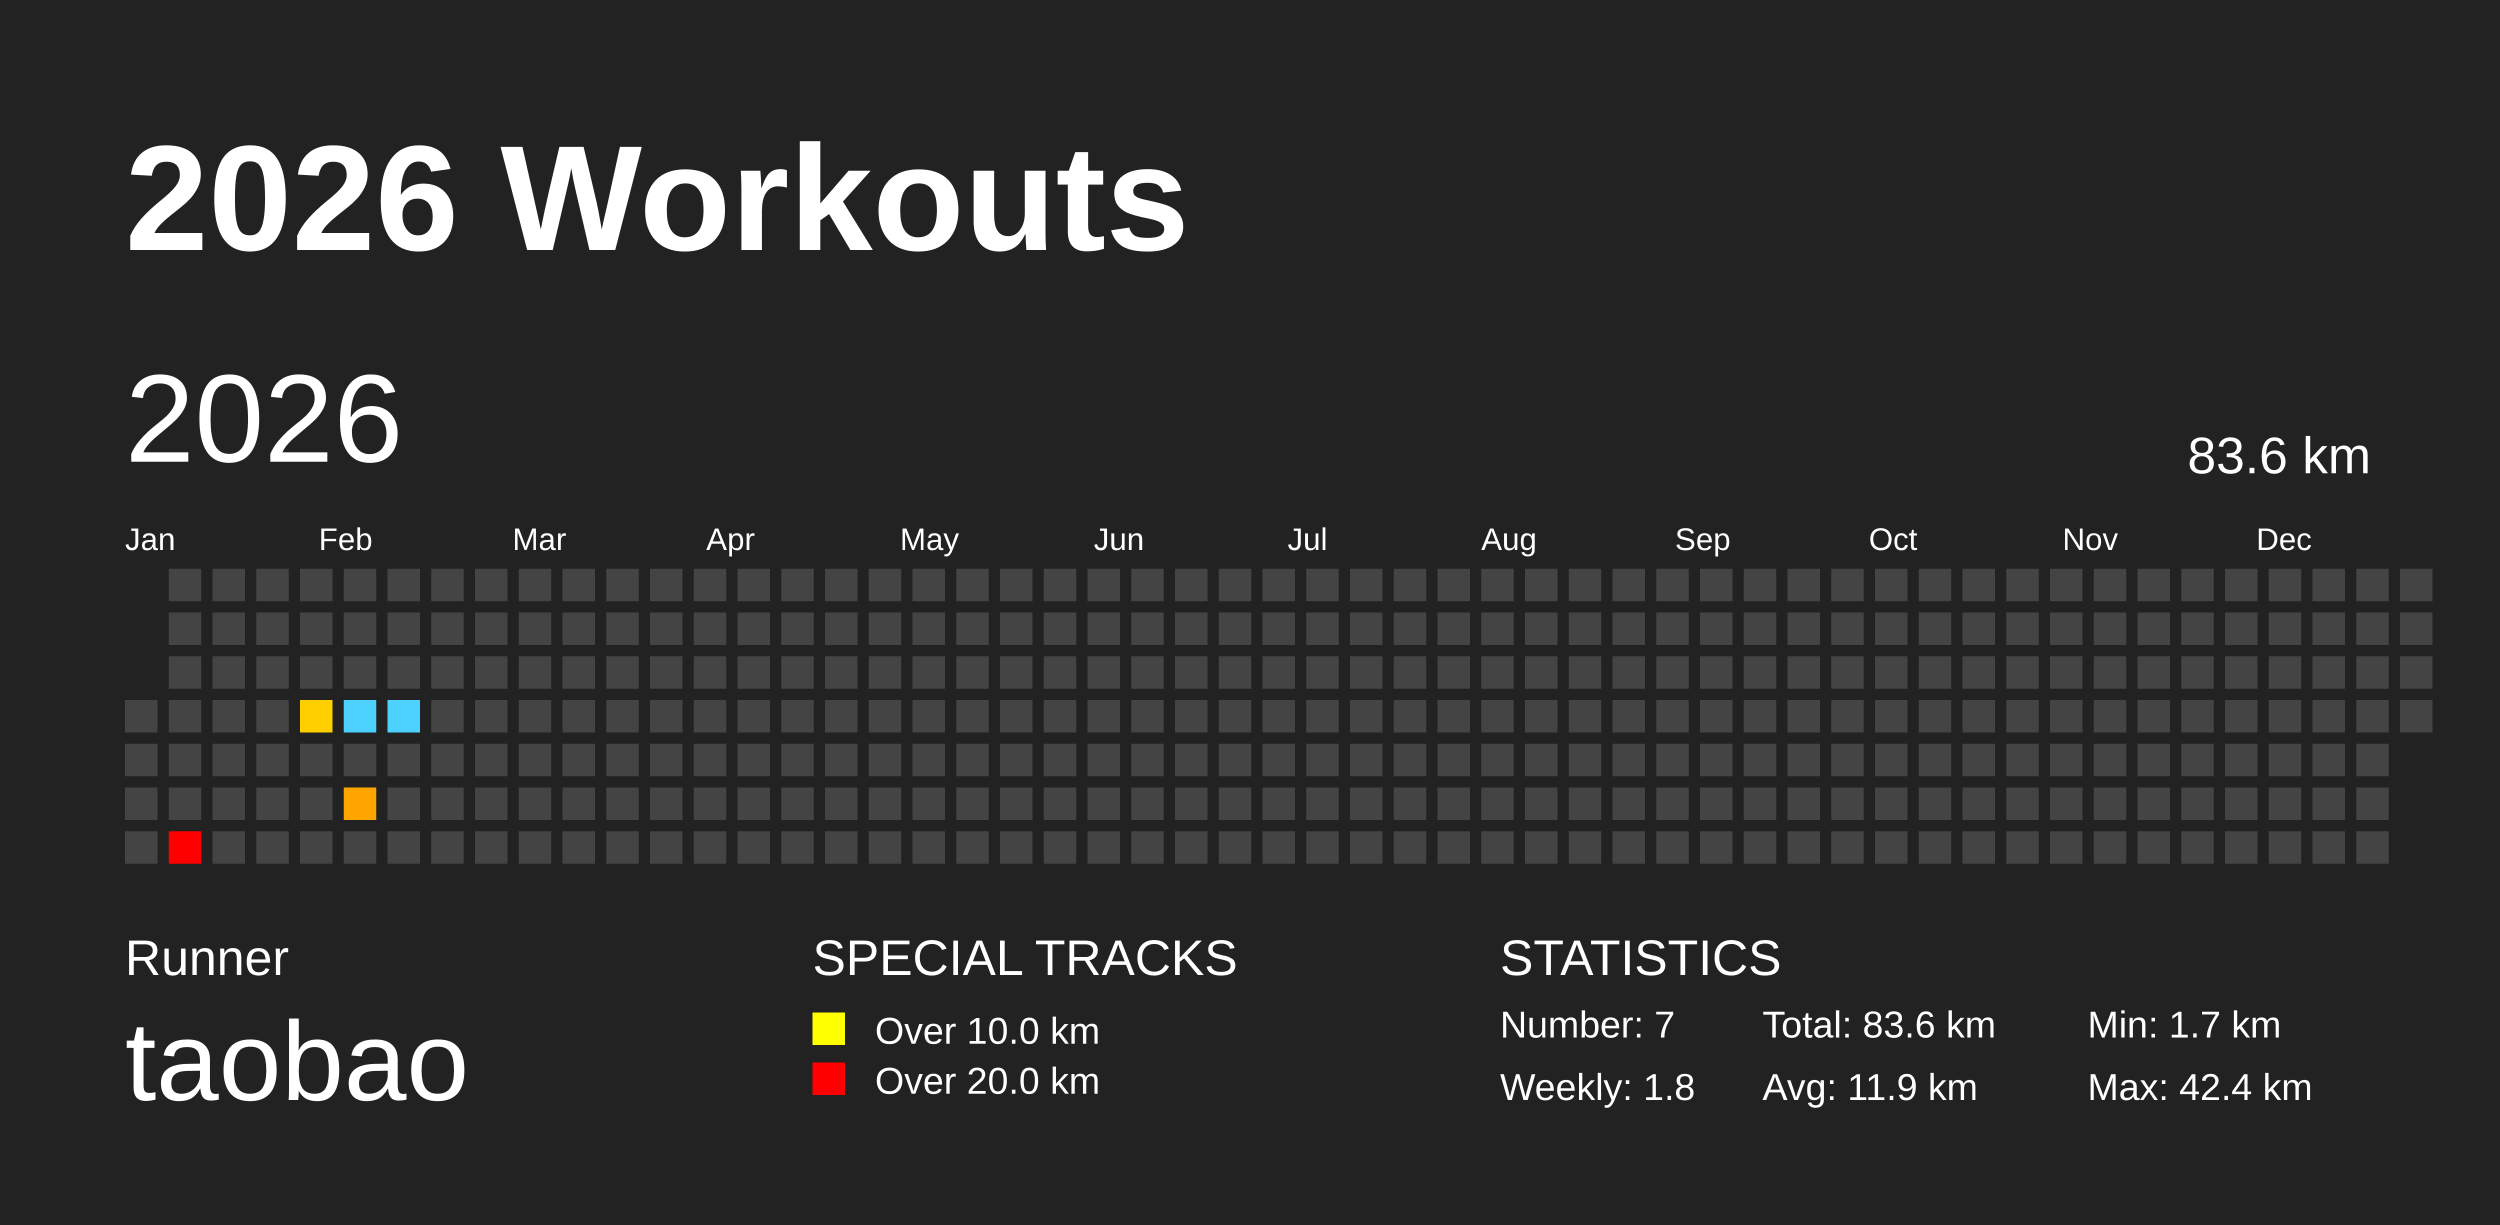
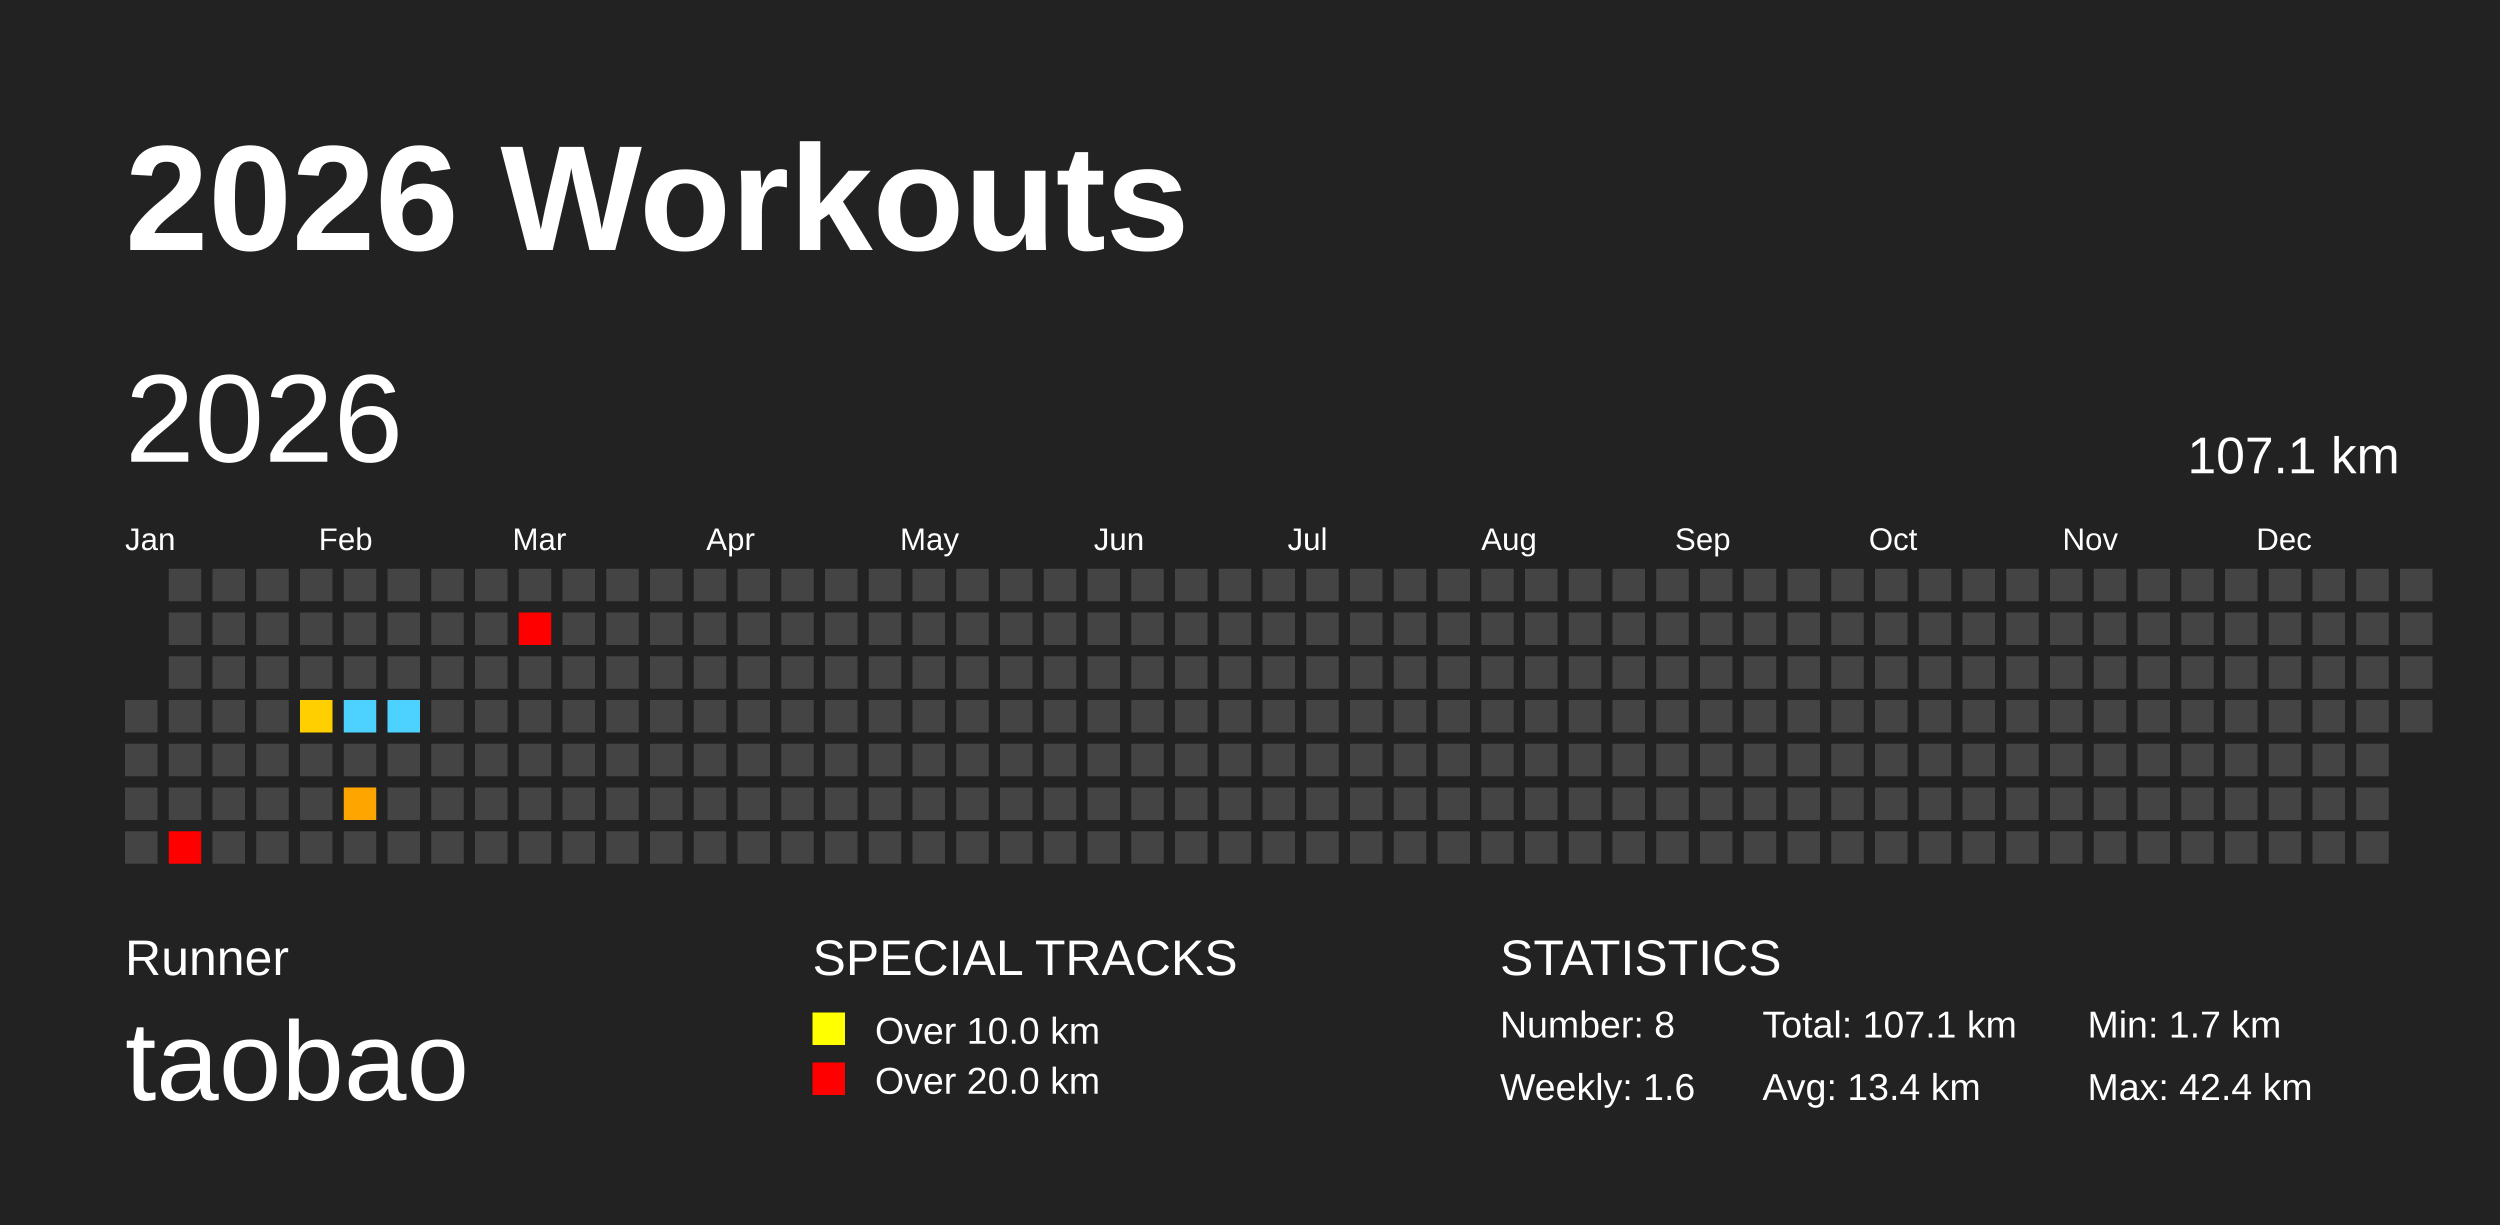
<svg xmlns="http://www.w3.org/2000/svg" baseProfile="full" height="98mm" version="1.1" viewBox="0,0,200,98" width="200mm">
  <defs />
  <rect fill="#222222" height="98" width="200" x="0" y="0" />
  <text fill="#FFFFFF" style="font-size:12px; font-family:Arial; font-weight:bold;" x="10" y="20">2026 Workouts</text>
  <text fill="#FFFFFF" style="font-size:4px; font-family:Arial" x="10" y="78">Runner</text>
  <text fill="#FFFFFF" style="font-size:9px; font-family:Arial" x="10" y="88">taobao</text>
  <text fill="#FFFFFF" style="font-size:4px; font-family:Arial" x="65" y="78">SPECIAL TRACKS</text>
  <rect fill="yellow" height="2.6" width="2.6" x="65" y="81" />
  <text fill="#FFFFFF" style="font-size:3px; font-family:Arial" x="70" y="83.5">Over 10.0 km</text>
  <rect fill="red" height="2.6" width="2.6" x="65" y="85" />
  <text fill="#FFFFFF" style="font-size:3px; font-family:Arial" x="70" y="87.5">Over 20.0 km</text>
  <text fill="#FFFFFF" style="font-size:4px; font-family:Arial" x="120" y="78">STATISTICS</text>
-   <text fill="#FFFFFF" style="font-size:3px; font-family:Arial" x="120" y="83">Number: 7</text>
-   <text fill="#FFFFFF" style="font-size:3px; font-family:Arial" x="120" y="88">Weekly: 1.8</text>
-   <text fill="#FFFFFF" style="font-size:3px; font-family:Arial" x="141" y="83">Total: 83.6 km</text>
-   <text fill="#FFFFFF" style="font-size:3px; font-family:Arial" x="141" y="88">Avg: 11.9 km</text>
+   <text fill="#FFFFFF" style="font-size:3px; font-family:Arial" x="120" y="83">Number: 8</text>
+   <text fill="#FFFFFF" style="font-size:3px; font-family:Arial" x="120" y="88">Weekly: 1.6</text>
+   <text fill="#FFFFFF" style="font-size:3px; font-family:Arial" x="141" y="83">Total: 107.1 km</text>
+   <text fill="#FFFFFF" style="font-size:3px; font-family:Arial" x="141" y="88">Avg: 13.4 km</text>
  <text fill="#FFFFFF" style="font-size:3px; font-family:Arial" x="167" y="83">Min: 1.7 km</text>
  <text fill="#FFFFFF" style="font-size:3px; font-family:Arial" x="167" y="88">Max: 42.4 km</text>
  <text dominant-baseline="hanging" fill="#FFFFFF" style="font-size:10.0px; font-family:Arial;" x="10" y="30">2026</text>
-   <text dominant-baseline="hanging" fill="#FFFFFF" style="font-size:4.125px; font-family:Arial;" x="175" y="35">83.6 km</text>
+   <text dominant-baseline="hanging" fill="#FFFFFF" style="font-size:4.125px; font-family:Arial;" x="175" y="35">107.1 km</text>
  <text fill="#FFFFFF" style="font-size:2.5px; font-family:Arial" x="10.0" y="44">Jan</text>
  <text fill="#FFFFFF" style="font-size:2.5px; font-family:Arial" x="25.5" y="44">Feb</text>
  <text fill="#FFFFFF" style="font-size:2.5px; font-family:Arial" x="41.0" y="44">Mar</text>
  <text fill="#FFFFFF" style="font-size:2.5px; font-family:Arial" x="56.5" y="44">Apr</text>
  <text fill="#FFFFFF" style="font-size:2.5px; font-family:Arial" x="72.0" y="44">May</text>
  <text fill="#FFFFFF" style="font-size:2.5px; font-family:Arial" x="87.5" y="44">Jun</text>
  <text fill="#FFFFFF" style="font-size:2.5px; font-family:Arial" x="103.0" y="44">Jul</text>
  <text fill="#FFFFFF" style="font-size:2.5px; font-family:Arial" x="118.5" y="44">Aug</text>
  <text fill="#FFFFFF" style="font-size:2.5px; font-family:Arial" x="134.0" y="44">Sep</text>
  <text fill="#FFFFFF" style="font-size:2.5px; font-family:Arial" x="149.5" y="44">Oct</text>
  <text fill="#FFFFFF" style="font-size:2.5px; font-family:Arial" x="165.0" y="44">Nov</text>
  <text fill="#FFFFFF" style="font-size:2.5px; font-family:Arial" x="180.5" y="44">Dec</text>
  <rect fill="#444444" height="2.6" width="2.6" x="10.0" y="56.0" />
  <rect fill="#444444" height="2.6" width="2.6" x="10.0" y="59.5" />
  <rect fill="#444444" height="2.6" width="2.6" x="10.0" y="63.0" />
  <rect fill="#444444" height="2.6" width="2.6" x="10.0" y="66.5" />
  <rect fill="#444444" height="2.6" width="2.6" x="13.5" y="45.5" />
  <rect fill="#444444" height="2.6" width="2.6" x="13.5" y="49.0" />
  <rect fill="#444444" height="2.6" width="2.6" x="13.5" y="52.5" />
  <rect fill="#444444" height="2.6" width="2.6" x="13.5" y="56.0" />
  <rect fill="#444444" height="2.6" width="2.6" x="13.5" y="59.5" />
  <rect fill="#444444" height="2.6" width="2.6" x="13.5" y="63.0" />
  <rect fill="red" height="2.6" width="2.6" x="13.5" y="66.5" />
  <rect fill="#444444" height="2.6" width="2.6" x="17.0" y="45.5" />
  <rect fill="#444444" height="2.6" width="2.6" x="17.0" y="49.0" />
  <rect fill="#444444" height="2.6" width="2.6" x="17.0" y="52.5" />
  <rect fill="#444444" height="2.6" width="2.6" x="17.0" y="56.0" />
  <rect fill="#444444" height="2.6" width="2.6" x="17.0" y="59.5" />
  <rect fill="#444444" height="2.6" width="2.6" x="17.0" y="63.0" />
  <rect fill="#444444" height="2.6" width="2.6" x="17.0" y="66.5" />
  <rect fill="#444444" height="2.6" width="2.6" x="20.5" y="45.5" />
  <rect fill="#444444" height="2.6" width="2.6" x="20.5" y="49.0" />
  <rect fill="#444444" height="2.6" width="2.6" x="20.5" y="52.5" />
  <rect fill="#444444" height="2.6" width="2.6" x="20.5" y="56.0" />
  <rect fill="#444444" height="2.6" width="2.6" x="20.5" y="59.5" />
  <rect fill="#444444" height="2.6" width="2.6" x="20.5" y="63.0" />
  <rect fill="#444444" height="2.6" width="2.6" x="20.5" y="66.5" />
  <rect fill="#444444" height="2.6" width="2.6" x="24.0" y="45.5" />
  <rect fill="#444444" height="2.6" width="2.6" x="24.0" y="49.0" />
  <rect fill="#444444" height="2.6" width="2.6" x="24.0" y="52.5" />
  <rect fill="#ffcf00" height="2.6" width="2.6" x="24.0" y="56.0" />
  <rect fill="#444444" height="2.6" width="2.6" x="24.0" y="59.5" />
  <rect fill="#444444" height="2.6" width="2.6" x="24.0" y="63.0" />
  <rect fill="#444444" height="2.6" width="2.6" x="24.0" y="66.5" />
  <rect fill="#444444" height="2.6" width="2.6" x="27.5" y="45.5" />
  <rect fill="#444444" height="2.6" width="2.6" x="27.5" y="49.0" />
  <rect fill="#444444" height="2.6" width="2.6" x="27.5" y="52.5" />
  <rect fill="#4dd2ff" height="2.6" width="2.6" x="27.5" y="56.0" />
  <rect fill="#444444" height="2.6" width="2.6" x="27.5" y="59.5" />
  <rect fill="#ffa500" height="2.6" width="2.6" x="27.5" y="63.0" />
  <rect fill="#444444" height="2.6" width="2.6" x="27.5" y="66.5" />
  <rect fill="#444444" height="2.6" width="2.6" x="31.0" y="45.5" />
  <rect fill="#444444" height="2.6" width="2.6" x="31.0" y="49.0" />
  <rect fill="#444444" height="2.6" width="2.6" x="31.0" y="52.5" />
  <rect fill="#4dd2ff" height="2.6" width="2.6" x="31.0" y="56.0" />
  <rect fill="#444444" height="2.6" width="2.6" x="31.0" y="59.5" />
  <rect fill="#444444" height="2.6" width="2.6" x="31.0" y="63.0" />
  <rect fill="#444444" height="2.6" width="2.6" x="31.0" y="66.5" />
  <rect fill="#444444" height="2.6" width="2.6" x="34.5" y="45.5" />
  <rect fill="#444444" height="2.6" width="2.6" x="34.5" y="49.0" />
  <rect fill="#444444" height="2.6" width="2.6" x="34.5" y="52.5" />
  <rect fill="#444444" height="2.6" width="2.6" x="34.5" y="56.0" />
  <rect fill="#444444" height="2.6" width="2.6" x="34.5" y="59.5" />
  <rect fill="#444444" height="2.6" width="2.6" x="34.5" y="63.0" />
  <rect fill="#444444" height="2.6" width="2.6" x="34.5" y="66.5" />
  <rect fill="#444444" height="2.6" width="2.6" x="38.0" y="45.5" />
  <rect fill="#444444" height="2.6" width="2.6" x="38.0" y="49.0" />
  <rect fill="#444444" height="2.6" width="2.6" x="38.0" y="52.5" />
  <rect fill="#444444" height="2.6" width="2.6" x="38.0" y="56.0" />
  <rect fill="#444444" height="2.6" width="2.6" x="38.0" y="59.5" />
  <rect fill="#444444" height="2.6" width="2.6" x="38.0" y="63.0" />
  <rect fill="#444444" height="2.6" width="2.6" x="38.0" y="66.5" />
  <rect fill="#444444" height="2.6" width="2.6" x="41.5" y="45.5" />
-   <rect fill="#444444" height="2.6" width="2.6" x="41.5" y="49.0" />
+   <rect fill="red" height="2.6" width="2.6" x="41.5" y="49.0" />
  <rect fill="#444444" height="2.6" width="2.6" x="41.5" y="52.5" />
  <rect fill="#444444" height="2.6" width="2.6" x="41.5" y="56.0" />
  <rect fill="#444444" height="2.6" width="2.6" x="41.5" y="59.5" />
  <rect fill="#444444" height="2.6" width="2.6" x="41.5" y="63.0" />
  <rect fill="#444444" height="2.6" width="2.6" x="41.5" y="66.5" />
  <rect fill="#444444" height="2.6" width="2.6" x="45.0" y="45.5" />
  <rect fill="#444444" height="2.6" width="2.6" x="45.0" y="49.0" />
  <rect fill="#444444" height="2.6" width="2.6" x="45.0" y="52.5" />
  <rect fill="#444444" height="2.6" width="2.6" x="45.0" y="56.0" />
  <rect fill="#444444" height="2.6" width="2.6" x="45.0" y="59.5" />
  <rect fill="#444444" height="2.6" width="2.6" x="45.0" y="63.0" />
  <rect fill="#444444" height="2.6" width="2.6" x="45.0" y="66.5" />
  <rect fill="#444444" height="2.6" width="2.6" x="48.5" y="45.5" />
  <rect fill="#444444" height="2.6" width="2.6" x="48.5" y="49.0" />
  <rect fill="#444444" height="2.6" width="2.6" x="48.5" y="52.5" />
  <rect fill="#444444" height="2.6" width="2.6" x="48.5" y="56.0" />
  <rect fill="#444444" height="2.6" width="2.6" x="48.5" y="59.5" />
  <rect fill="#444444" height="2.6" width="2.6" x="48.5" y="63.0" />
  <rect fill="#444444" height="2.6" width="2.6" x="48.5" y="66.5" />
  <rect fill="#444444" height="2.6" width="2.6" x="52.0" y="45.5" />
  <rect fill="#444444" height="2.6" width="2.6" x="52.0" y="49.0" />
  <rect fill="#444444" height="2.6" width="2.6" x="52.0" y="52.5" />
  <rect fill="#444444" height="2.6" width="2.6" x="52.0" y="56.0" />
  <rect fill="#444444" height="2.6" width="2.6" x="52.0" y="59.5" />
  <rect fill="#444444" height="2.6" width="2.6" x="52.0" y="63.0" />
  <rect fill="#444444" height="2.6" width="2.6" x="52.0" y="66.5" />
  <rect fill="#444444" height="2.6" width="2.6" x="55.5" y="45.5" />
  <rect fill="#444444" height="2.6" width="2.6" x="55.5" y="49.0" />
  <rect fill="#444444" height="2.6" width="2.6" x="55.5" y="52.5" />
  <rect fill="#444444" height="2.6" width="2.6" x="55.5" y="56.0" />
  <rect fill="#444444" height="2.6" width="2.6" x="55.5" y="59.5" />
  <rect fill="#444444" height="2.6" width="2.6" x="55.5" y="63.0" />
  <rect fill="#444444" height="2.6" width="2.6" x="55.5" y="66.5" />
  <rect fill="#444444" height="2.6" width="2.6" x="59.0" y="45.5" />
  <rect fill="#444444" height="2.6" width="2.6" x="59.0" y="49.0" />
  <rect fill="#444444" height="2.6" width="2.6" x="59.0" y="52.5" />
  <rect fill="#444444" height="2.6" width="2.6" x="59.0" y="56.0" />
  <rect fill="#444444" height="2.6" width="2.6" x="59.0" y="59.5" />
  <rect fill="#444444" height="2.6" width="2.6" x="59.0" y="63.0" />
  <rect fill="#444444" height="2.6" width="2.6" x="59.0" y="66.5" />
  <rect fill="#444444" height="2.6" width="2.6" x="62.5" y="45.5" />
  <rect fill="#444444" height="2.6" width="2.6" x="62.5" y="49.0" />
  <rect fill="#444444" height="2.6" width="2.6" x="62.5" y="52.5" />
  <rect fill="#444444" height="2.6" width="2.6" x="62.5" y="56.0" />
  <rect fill="#444444" height="2.6" width="2.6" x="62.5" y="59.5" />
  <rect fill="#444444" height="2.6" width="2.6" x="62.5" y="63.0" />
  <rect fill="#444444" height="2.6" width="2.6" x="62.5" y="66.5" />
  <rect fill="#444444" height="2.6" width="2.6" x="66.0" y="45.5" />
  <rect fill="#444444" height="2.6" width="2.6" x="66.0" y="49.0" />
  <rect fill="#444444" height="2.6" width="2.6" x="66.0" y="52.5" />
  <rect fill="#444444" height="2.6" width="2.6" x="66.0" y="56.0" />
  <rect fill="#444444" height="2.6" width="2.6" x="66.0" y="59.5" />
  <rect fill="#444444" height="2.6" width="2.6" x="66.0" y="63.0" />
  <rect fill="#444444" height="2.6" width="2.6" x="66.0" y="66.5" />
  <rect fill="#444444" height="2.6" width="2.6" x="69.5" y="45.5" />
  <rect fill="#444444" height="2.6" width="2.6" x="69.5" y="49.0" />
  <rect fill="#444444" height="2.6" width="2.6" x="69.5" y="52.5" />
  <rect fill="#444444" height="2.6" width="2.6" x="69.5" y="56.0" />
  <rect fill="#444444" height="2.6" width="2.6" x="69.5" y="59.5" />
  <rect fill="#444444" height="2.6" width="2.6" x="69.5" y="63.0" />
  <rect fill="#444444" height="2.6" width="2.6" x="69.5" y="66.5" />
  <rect fill="#444444" height="2.6" width="2.6" x="73.0" y="45.5" />
  <rect fill="#444444" height="2.6" width="2.6" x="73.0" y="49.0" />
  <rect fill="#444444" height="2.6" width="2.6" x="73.0" y="52.5" />
  <rect fill="#444444" height="2.6" width="2.6" x="73.0" y="56.0" />
  <rect fill="#444444" height="2.6" width="2.6" x="73.0" y="59.5" />
  <rect fill="#444444" height="2.6" width="2.6" x="73.0" y="63.0" />
  <rect fill="#444444" height="2.6" width="2.6" x="73.0" y="66.5" />
  <rect fill="#444444" height="2.6" width="2.6" x="76.5" y="45.5" />
  <rect fill="#444444" height="2.6" width="2.6" x="76.5" y="49.0" />
  <rect fill="#444444" height="2.6" width="2.6" x="76.5" y="52.5" />
  <rect fill="#444444" height="2.6" width="2.6" x="76.5" y="56.0" />
  <rect fill="#444444" height="2.6" width="2.6" x="76.5" y="59.5" />
  <rect fill="#444444" height="2.6" width="2.6" x="76.5" y="63.0" />
  <rect fill="#444444" height="2.6" width="2.6" x="76.5" y="66.5" />
  <rect fill="#444444" height="2.6" width="2.6" x="80.0" y="45.5" />
  <rect fill="#444444" height="2.6" width="2.6" x="80.0" y="49.0" />
  <rect fill="#444444" height="2.6" width="2.6" x="80.0" y="52.5" />
  <rect fill="#444444" height="2.6" width="2.6" x="80.0" y="56.0" />
  <rect fill="#444444" height="2.6" width="2.6" x="80.0" y="59.5" />
  <rect fill="#444444" height="2.6" width="2.6" x="80.0" y="63.0" />
  <rect fill="#444444" height="2.6" width="2.6" x="80.0" y="66.5" />
  <rect fill="#444444" height="2.6" width="2.6" x="83.5" y="45.5" />
  <rect fill="#444444" height="2.6" width="2.6" x="83.5" y="49.0" />
  <rect fill="#444444" height="2.6" width="2.6" x="83.5" y="52.5" />
  <rect fill="#444444" height="2.6" width="2.6" x="83.5" y="56.0" />
  <rect fill="#444444" height="2.6" width="2.6" x="83.5" y="59.5" />
  <rect fill="#444444" height="2.6" width="2.6" x="83.5" y="63.0" />
  <rect fill="#444444" height="2.6" width="2.6" x="83.5" y="66.5" />
  <rect fill="#444444" height="2.6" width="2.6" x="87.0" y="45.5" />
  <rect fill="#444444" height="2.6" width="2.6" x="87.0" y="49.0" />
  <rect fill="#444444" height="2.6" width="2.6" x="87.0" y="52.5" />
  <rect fill="#444444" height="2.6" width="2.6" x="87.0" y="56.0" />
  <rect fill="#444444" height="2.6" width="2.6" x="87.0" y="59.5" />
  <rect fill="#444444" height="2.6" width="2.6" x="87.0" y="63.0" />
  <rect fill="#444444" height="2.6" width="2.6" x="87.0" y="66.5" />
  <rect fill="#444444" height="2.6" width="2.6" x="90.5" y="45.5" />
  <rect fill="#444444" height="2.6" width="2.6" x="90.5" y="49.0" />
  <rect fill="#444444" height="2.6" width="2.6" x="90.5" y="52.5" />
  <rect fill="#444444" height="2.6" width="2.6" x="90.5" y="56.0" />
  <rect fill="#444444" height="2.6" width="2.6" x="90.5" y="59.5" />
  <rect fill="#444444" height="2.6" width="2.6" x="90.5" y="63.0" />
  <rect fill="#444444" height="2.6" width="2.6" x="90.5" y="66.5" />
  <rect fill="#444444" height="2.6" width="2.6" x="94.0" y="45.5" />
  <rect fill="#444444" height="2.6" width="2.6" x="94.0" y="49.0" />
  <rect fill="#444444" height="2.6" width="2.6" x="94.0" y="52.5" />
  <rect fill="#444444" height="2.6" width="2.6" x="94.0" y="56.0" />
  <rect fill="#444444" height="2.6" width="2.6" x="94.0" y="59.5" />
  <rect fill="#444444" height="2.6" width="2.6" x="94.0" y="63.0" />
  <rect fill="#444444" height="2.6" width="2.6" x="94.0" y="66.5" />
  <rect fill="#444444" height="2.6" width="2.6" x="97.5" y="45.5" />
  <rect fill="#444444" height="2.6" width="2.6" x="97.5" y="49.0" />
  <rect fill="#444444" height="2.6" width="2.6" x="97.5" y="52.5" />
  <rect fill="#444444" height="2.6" width="2.6" x="97.5" y="56.0" />
  <rect fill="#444444" height="2.6" width="2.6" x="97.5" y="59.5" />
  <rect fill="#444444" height="2.6" width="2.6" x="97.5" y="63.0" />
  <rect fill="#444444" height="2.6" width="2.6" x="97.5" y="66.5" />
  <rect fill="#444444" height="2.6" width="2.6" x="101.0" y="45.5" />
  <rect fill="#444444" height="2.6" width="2.6" x="101.0" y="49.0" />
  <rect fill="#444444" height="2.6" width="2.6" x="101.0" y="52.5" />
  <rect fill="#444444" height="2.6" width="2.6" x="101.0" y="56.0" />
  <rect fill="#444444" height="2.6" width="2.6" x="101.0" y="59.5" />
  <rect fill="#444444" height="2.6" width="2.6" x="101.0" y="63.0" />
  <rect fill="#444444" height="2.6" width="2.6" x="101.0" y="66.5" />
  <rect fill="#444444" height="2.6" width="2.6" x="104.5" y="45.5" />
  <rect fill="#444444" height="2.6" width="2.6" x="104.5" y="49.0" />
  <rect fill="#444444" height="2.6" width="2.6" x="104.5" y="52.5" />
  <rect fill="#444444" height="2.6" width="2.6" x="104.5" y="56.0" />
  <rect fill="#444444" height="2.6" width="2.6" x="104.5" y="59.5" />
  <rect fill="#444444" height="2.6" width="2.6" x="104.5" y="63.0" />
  <rect fill="#444444" height="2.6" width="2.6" x="104.5" y="66.5" />
  <rect fill="#444444" height="2.6" width="2.6" x="108.0" y="45.5" />
  <rect fill="#444444" height="2.6" width="2.6" x="108.0" y="49.0" />
  <rect fill="#444444" height="2.6" width="2.6" x="108.0" y="52.5" />
  <rect fill="#444444" height="2.6" width="2.6" x="108.0" y="56.0" />
  <rect fill="#444444" height="2.6" width="2.6" x="108.0" y="59.5" />
  <rect fill="#444444" height="2.6" width="2.6" x="108.0" y="63.0" />
  <rect fill="#444444" height="2.6" width="2.6" x="108.0" y="66.5" />
  <rect fill="#444444" height="2.6" width="2.6" x="111.5" y="45.5" />
  <rect fill="#444444" height="2.6" width="2.6" x="111.5" y="49.0" />
  <rect fill="#444444" height="2.6" width="2.6" x="111.5" y="52.5" />
  <rect fill="#444444" height="2.6" width="2.6" x="111.5" y="56.0" />
  <rect fill="#444444" height="2.6" width="2.6" x="111.5" y="59.5" />
  <rect fill="#444444" height="2.6" width="2.6" x="111.5" y="63.0" />
  <rect fill="#444444" height="2.6" width="2.6" x="111.5" y="66.5" />
  <rect fill="#444444" height="2.6" width="2.6" x="115.0" y="45.5" />
  <rect fill="#444444" height="2.6" width="2.6" x="115.0" y="49.0" />
  <rect fill="#444444" height="2.6" width="2.6" x="115.0" y="52.5" />
  <rect fill="#444444" height="2.6" width="2.6" x="115.0" y="56.0" />
  <rect fill="#444444" height="2.6" width="2.6" x="115.0" y="59.5" />
  <rect fill="#444444" height="2.6" width="2.6" x="115.0" y="63.0" />
  <rect fill="#444444" height="2.6" width="2.6" x="115.0" y="66.5" />
  <rect fill="#444444" height="2.6" width="2.6" x="118.5" y="45.5" />
  <rect fill="#444444" height="2.6" width="2.6" x="118.5" y="49.0" />
  <rect fill="#444444" height="2.6" width="2.6" x="118.5" y="52.5" />
  <rect fill="#444444" height="2.6" width="2.6" x="118.5" y="56.0" />
  <rect fill="#444444" height="2.6" width="2.6" x="118.5" y="59.5" />
  <rect fill="#444444" height="2.6" width="2.6" x="118.5" y="63.0" />
  <rect fill="#444444" height="2.6" width="2.6" x="118.5" y="66.5" />
  <rect fill="#444444" height="2.6" width="2.6" x="122.0" y="45.5" />
  <rect fill="#444444" height="2.6" width="2.6" x="122.0" y="49.0" />
  <rect fill="#444444" height="2.6" width="2.6" x="122.0" y="52.5" />
  <rect fill="#444444" height="2.6" width="2.6" x="122.0" y="56.0" />
  <rect fill="#444444" height="2.6" width="2.6" x="122.0" y="59.5" />
  <rect fill="#444444" height="2.6" width="2.6" x="122.0" y="63.0" />
  <rect fill="#444444" height="2.6" width="2.6" x="122.0" y="66.5" />
  <rect fill="#444444" height="2.6" width="2.6" x="125.5" y="45.5" />
  <rect fill="#444444" height="2.6" width="2.6" x="125.5" y="49.0" />
  <rect fill="#444444" height="2.6" width="2.6" x="125.5" y="52.5" />
  <rect fill="#444444" height="2.6" width="2.6" x="125.5" y="56.0" />
  <rect fill="#444444" height="2.6" width="2.6" x="125.5" y="59.5" />
  <rect fill="#444444" height="2.6" width="2.6" x="125.5" y="63.0" />
  <rect fill="#444444" height="2.6" width="2.6" x="125.5" y="66.5" />
  <rect fill="#444444" height="2.6" width="2.6" x="129.0" y="45.5" />
  <rect fill="#444444" height="2.6" width="2.6" x="129.0" y="49.0" />
  <rect fill="#444444" height="2.6" width="2.6" x="129.0" y="52.5" />
  <rect fill="#444444" height="2.6" width="2.6" x="129.0" y="56.0" />
  <rect fill="#444444" height="2.6" width="2.6" x="129.0" y="59.5" />
  <rect fill="#444444" height="2.6" width="2.6" x="129.0" y="63.0" />
  <rect fill="#444444" height="2.6" width="2.6" x="129.0" y="66.5" />
  <rect fill="#444444" height="2.6" width="2.6" x="132.5" y="45.5" />
  <rect fill="#444444" height="2.6" width="2.6" x="132.5" y="49.0" />
  <rect fill="#444444" height="2.6" width="2.6" x="132.5" y="52.5" />
  <rect fill="#444444" height="2.6" width="2.6" x="132.5" y="56.0" />
  <rect fill="#444444" height="2.6" width="2.6" x="132.5" y="59.5" />
  <rect fill="#444444" height="2.6" width="2.6" x="132.5" y="63.0" />
  <rect fill="#444444" height="2.6" width="2.6" x="132.5" y="66.5" />
  <rect fill="#444444" height="2.6" width="2.6" x="136.0" y="45.5" />
  <rect fill="#444444" height="2.6" width="2.6" x="136.0" y="49.0" />
  <rect fill="#444444" height="2.6" width="2.6" x="136.0" y="52.5" />
  <rect fill="#444444" height="2.6" width="2.6" x="136.0" y="56.0" />
  <rect fill="#444444" height="2.6" width="2.6" x="136.0" y="59.5" />
  <rect fill="#444444" height="2.6" width="2.6" x="136.0" y="63.0" />
  <rect fill="#444444" height="2.6" width="2.6" x="136.0" y="66.5" />
  <rect fill="#444444" height="2.6" width="2.6" x="139.5" y="45.5" />
  <rect fill="#444444" height="2.6" width="2.6" x="139.5" y="49.0" />
  <rect fill="#444444" height="2.6" width="2.6" x="139.5" y="52.5" />
  <rect fill="#444444" height="2.6" width="2.6" x="139.5" y="56.0" />
  <rect fill="#444444" height="2.6" width="2.6" x="139.5" y="59.5" />
  <rect fill="#444444" height="2.6" width="2.6" x="139.5" y="63.0" />
  <rect fill="#444444" height="2.6" width="2.6" x="139.5" y="66.5" />
  <rect fill="#444444" height="2.6" width="2.6" x="143.0" y="45.5" />
  <rect fill="#444444" height="2.6" width="2.6" x="143.0" y="49.0" />
  <rect fill="#444444" height="2.6" width="2.6" x="143.0" y="52.5" />
  <rect fill="#444444" height="2.6" width="2.6" x="143.0" y="56.0" />
  <rect fill="#444444" height="2.6" width="2.6" x="143.0" y="59.5" />
  <rect fill="#444444" height="2.6" width="2.6" x="143.0" y="63.0" />
  <rect fill="#444444" height="2.6" width="2.6" x="143.0" y="66.5" />
  <rect fill="#444444" height="2.6" width="2.6" x="146.5" y="45.5" />
  <rect fill="#444444" height="2.6" width="2.6" x="146.5" y="49.0" />
  <rect fill="#444444" height="2.6" width="2.6" x="146.5" y="52.5" />
  <rect fill="#444444" height="2.6" width="2.6" x="146.5" y="56.0" />
  <rect fill="#444444" height="2.6" width="2.6" x="146.5" y="59.5" />
  <rect fill="#444444" height="2.6" width="2.6" x="146.5" y="63.0" />
  <rect fill="#444444" height="2.6" width="2.6" x="146.5" y="66.5" />
  <rect fill="#444444" height="2.6" width="2.6" x="150.0" y="45.5" />
  <rect fill="#444444" height="2.6" width="2.6" x="150.0" y="49.0" />
  <rect fill="#444444" height="2.6" width="2.6" x="150.0" y="52.5" />
  <rect fill="#444444" height="2.6" width="2.6" x="150.0" y="56.0" />
  <rect fill="#444444" height="2.6" width="2.6" x="150.0" y="59.5" />
  <rect fill="#444444" height="2.6" width="2.6" x="150.0" y="63.0" />
  <rect fill="#444444" height="2.6" width="2.6" x="150.0" y="66.5" />
  <rect fill="#444444" height="2.6" width="2.6" x="153.5" y="45.5" />
  <rect fill="#444444" height="2.6" width="2.6" x="153.5" y="49.0" />
  <rect fill="#444444" height="2.6" width="2.6" x="153.5" y="52.5" />
  <rect fill="#444444" height="2.6" width="2.6" x="153.5" y="56.0" />
  <rect fill="#444444" height="2.6" width="2.6" x="153.5" y="59.5" />
  <rect fill="#444444" height="2.6" width="2.6" x="153.5" y="63.0" />
  <rect fill="#444444" height="2.6" width="2.6" x="153.5" y="66.5" />
  <rect fill="#444444" height="2.6" width="2.6" x="157.0" y="45.5" />
  <rect fill="#444444" height="2.6" width="2.6" x="157.0" y="49.0" />
  <rect fill="#444444" height="2.6" width="2.6" x="157.0" y="52.5" />
  <rect fill="#444444" height="2.6" width="2.6" x="157.0" y="56.0" />
  <rect fill="#444444" height="2.6" width="2.6" x="157.0" y="59.5" />
  <rect fill="#444444" height="2.6" width="2.6" x="157.0" y="63.0" />
  <rect fill="#444444" height="2.6" width="2.6" x="157.0" y="66.5" />
  <rect fill="#444444" height="2.6" width="2.6" x="160.5" y="45.5" />
  <rect fill="#444444" height="2.6" width="2.6" x="160.5" y="49.0" />
  <rect fill="#444444" height="2.6" width="2.6" x="160.5" y="52.5" />
  <rect fill="#444444" height="2.6" width="2.6" x="160.5" y="56.0" />
  <rect fill="#444444" height="2.6" width="2.6" x="160.5" y="59.5" />
  <rect fill="#444444" height="2.6" width="2.6" x="160.5" y="63.0" />
  <rect fill="#444444" height="2.6" width="2.6" x="160.5" y="66.5" />
  <rect fill="#444444" height="2.6" width="2.6" x="164.0" y="45.5" />
  <rect fill="#444444" height="2.6" width="2.6" x="164.0" y="49.0" />
  <rect fill="#444444" height="2.6" width="2.6" x="164.0" y="52.5" />
  <rect fill="#444444" height="2.6" width="2.6" x="164.0" y="56.0" />
  <rect fill="#444444" height="2.6" width="2.6" x="164.0" y="59.5" />
  <rect fill="#444444" height="2.6" width="2.6" x="164.0" y="63.0" />
  <rect fill="#444444" height="2.6" width="2.6" x="164.0" y="66.5" />
  <rect fill="#444444" height="2.6" width="2.6" x="167.5" y="45.5" />
  <rect fill="#444444" height="2.6" width="2.6" x="167.5" y="49.0" />
  <rect fill="#444444" height="2.6" width="2.6" x="167.5" y="52.5" />
  <rect fill="#444444" height="2.6" width="2.6" x="167.5" y="56.0" />
  <rect fill="#444444" height="2.6" width="2.6" x="167.5" y="59.5" />
  <rect fill="#444444" height="2.6" width="2.6" x="167.5" y="63.0" />
  <rect fill="#444444" height="2.6" width="2.6" x="167.5" y="66.5" />
  <rect fill="#444444" height="2.6" width="2.6" x="171.0" y="45.5" />
  <rect fill="#444444" height="2.6" width="2.6" x="171.0" y="49.0" />
  <rect fill="#444444" height="2.6" width="2.6" x="171.0" y="52.5" />
  <rect fill="#444444" height="2.6" width="2.6" x="171.0" y="56.0" />
  <rect fill="#444444" height="2.6" width="2.6" x="171.0" y="59.5" />
  <rect fill="#444444" height="2.6" width="2.6" x="171.0" y="63.0" />
  <rect fill="#444444" height="2.6" width="2.6" x="171.0" y="66.5" />
  <rect fill="#444444" height="2.6" width="2.6" x="174.5" y="45.5" />
  <rect fill="#444444" height="2.6" width="2.6" x="174.5" y="49.0" />
  <rect fill="#444444" height="2.6" width="2.6" x="174.5" y="52.5" />
  <rect fill="#444444" height="2.6" width="2.6" x="174.5" y="56.0" />
  <rect fill="#444444" height="2.6" width="2.6" x="174.5" y="59.5" />
  <rect fill="#444444" height="2.6" width="2.6" x="174.5" y="63.0" />
  <rect fill="#444444" height="2.6" width="2.6" x="174.5" y="66.5" />
  <rect fill="#444444" height="2.6" width="2.6" x="178.0" y="45.5" />
  <rect fill="#444444" height="2.6" width="2.6" x="178.0" y="49.0" />
  <rect fill="#444444" height="2.6" width="2.6" x="178.0" y="52.5" />
  <rect fill="#444444" height="2.6" width="2.6" x="178.0" y="56.0" />
  <rect fill="#444444" height="2.6" width="2.6" x="178.0" y="59.5" />
  <rect fill="#444444" height="2.6" width="2.6" x="178.0" y="63.0" />
  <rect fill="#444444" height="2.6" width="2.6" x="178.0" y="66.5" />
  <rect fill="#444444" height="2.6" width="2.6" x="181.5" y="45.5" />
  <rect fill="#444444" height="2.6" width="2.6" x="181.5" y="49.0" />
  <rect fill="#444444" height="2.6" width="2.6" x="181.5" y="52.5" />
  <rect fill="#444444" height="2.6" width="2.6" x="181.5" y="56.0" />
  <rect fill="#444444" height="2.6" width="2.6" x="181.5" y="59.5" />
  <rect fill="#444444" height="2.6" width="2.6" x="181.5" y="63.0" />
  <rect fill="#444444" height="2.6" width="2.6" x="181.5" y="66.5" />
  <rect fill="#444444" height="2.6" width="2.6" x="185.0" y="45.5" />
  <rect fill="#444444" height="2.6" width="2.6" x="185.0" y="49.0" />
  <rect fill="#444444" height="2.6" width="2.6" x="185.0" y="52.5" />
  <rect fill="#444444" height="2.6" width="2.6" x="185.0" y="56.0" />
  <rect fill="#444444" height="2.6" width="2.6" x="185.0" y="59.5" />
  <rect fill="#444444" height="2.6" width="2.6" x="185.0" y="63.0" />
  <rect fill="#444444" height="2.6" width="2.6" x="185.0" y="66.5" />
  <rect fill="#444444" height="2.6" width="2.6" x="188.5" y="45.5" />
  <rect fill="#444444" height="2.6" width="2.6" x="188.5" y="49.0" />
  <rect fill="#444444" height="2.6" width="2.6" x="188.5" y="52.5" />
  <rect fill="#444444" height="2.6" width="2.6" x="188.5" y="56.0" />
  <rect fill="#444444" height="2.6" width="2.6" x="188.5" y="59.5" />
  <rect fill="#444444" height="2.6" width="2.6" x="188.5" y="63.0" />
  <rect fill="#444444" height="2.6" width="2.6" x="188.5" y="66.5" />
  <rect fill="#444444" height="2.6" width="2.6" x="192.0" y="45.5" />
  <rect fill="#444444" height="2.6" width="2.6" x="192.0" y="49.0" />
  <rect fill="#444444" height="2.6" width="2.6" x="192.0" y="52.5" />
  <rect fill="#444444" height="2.6" width="2.6" x="192.0" y="56.0" />
</svg>
